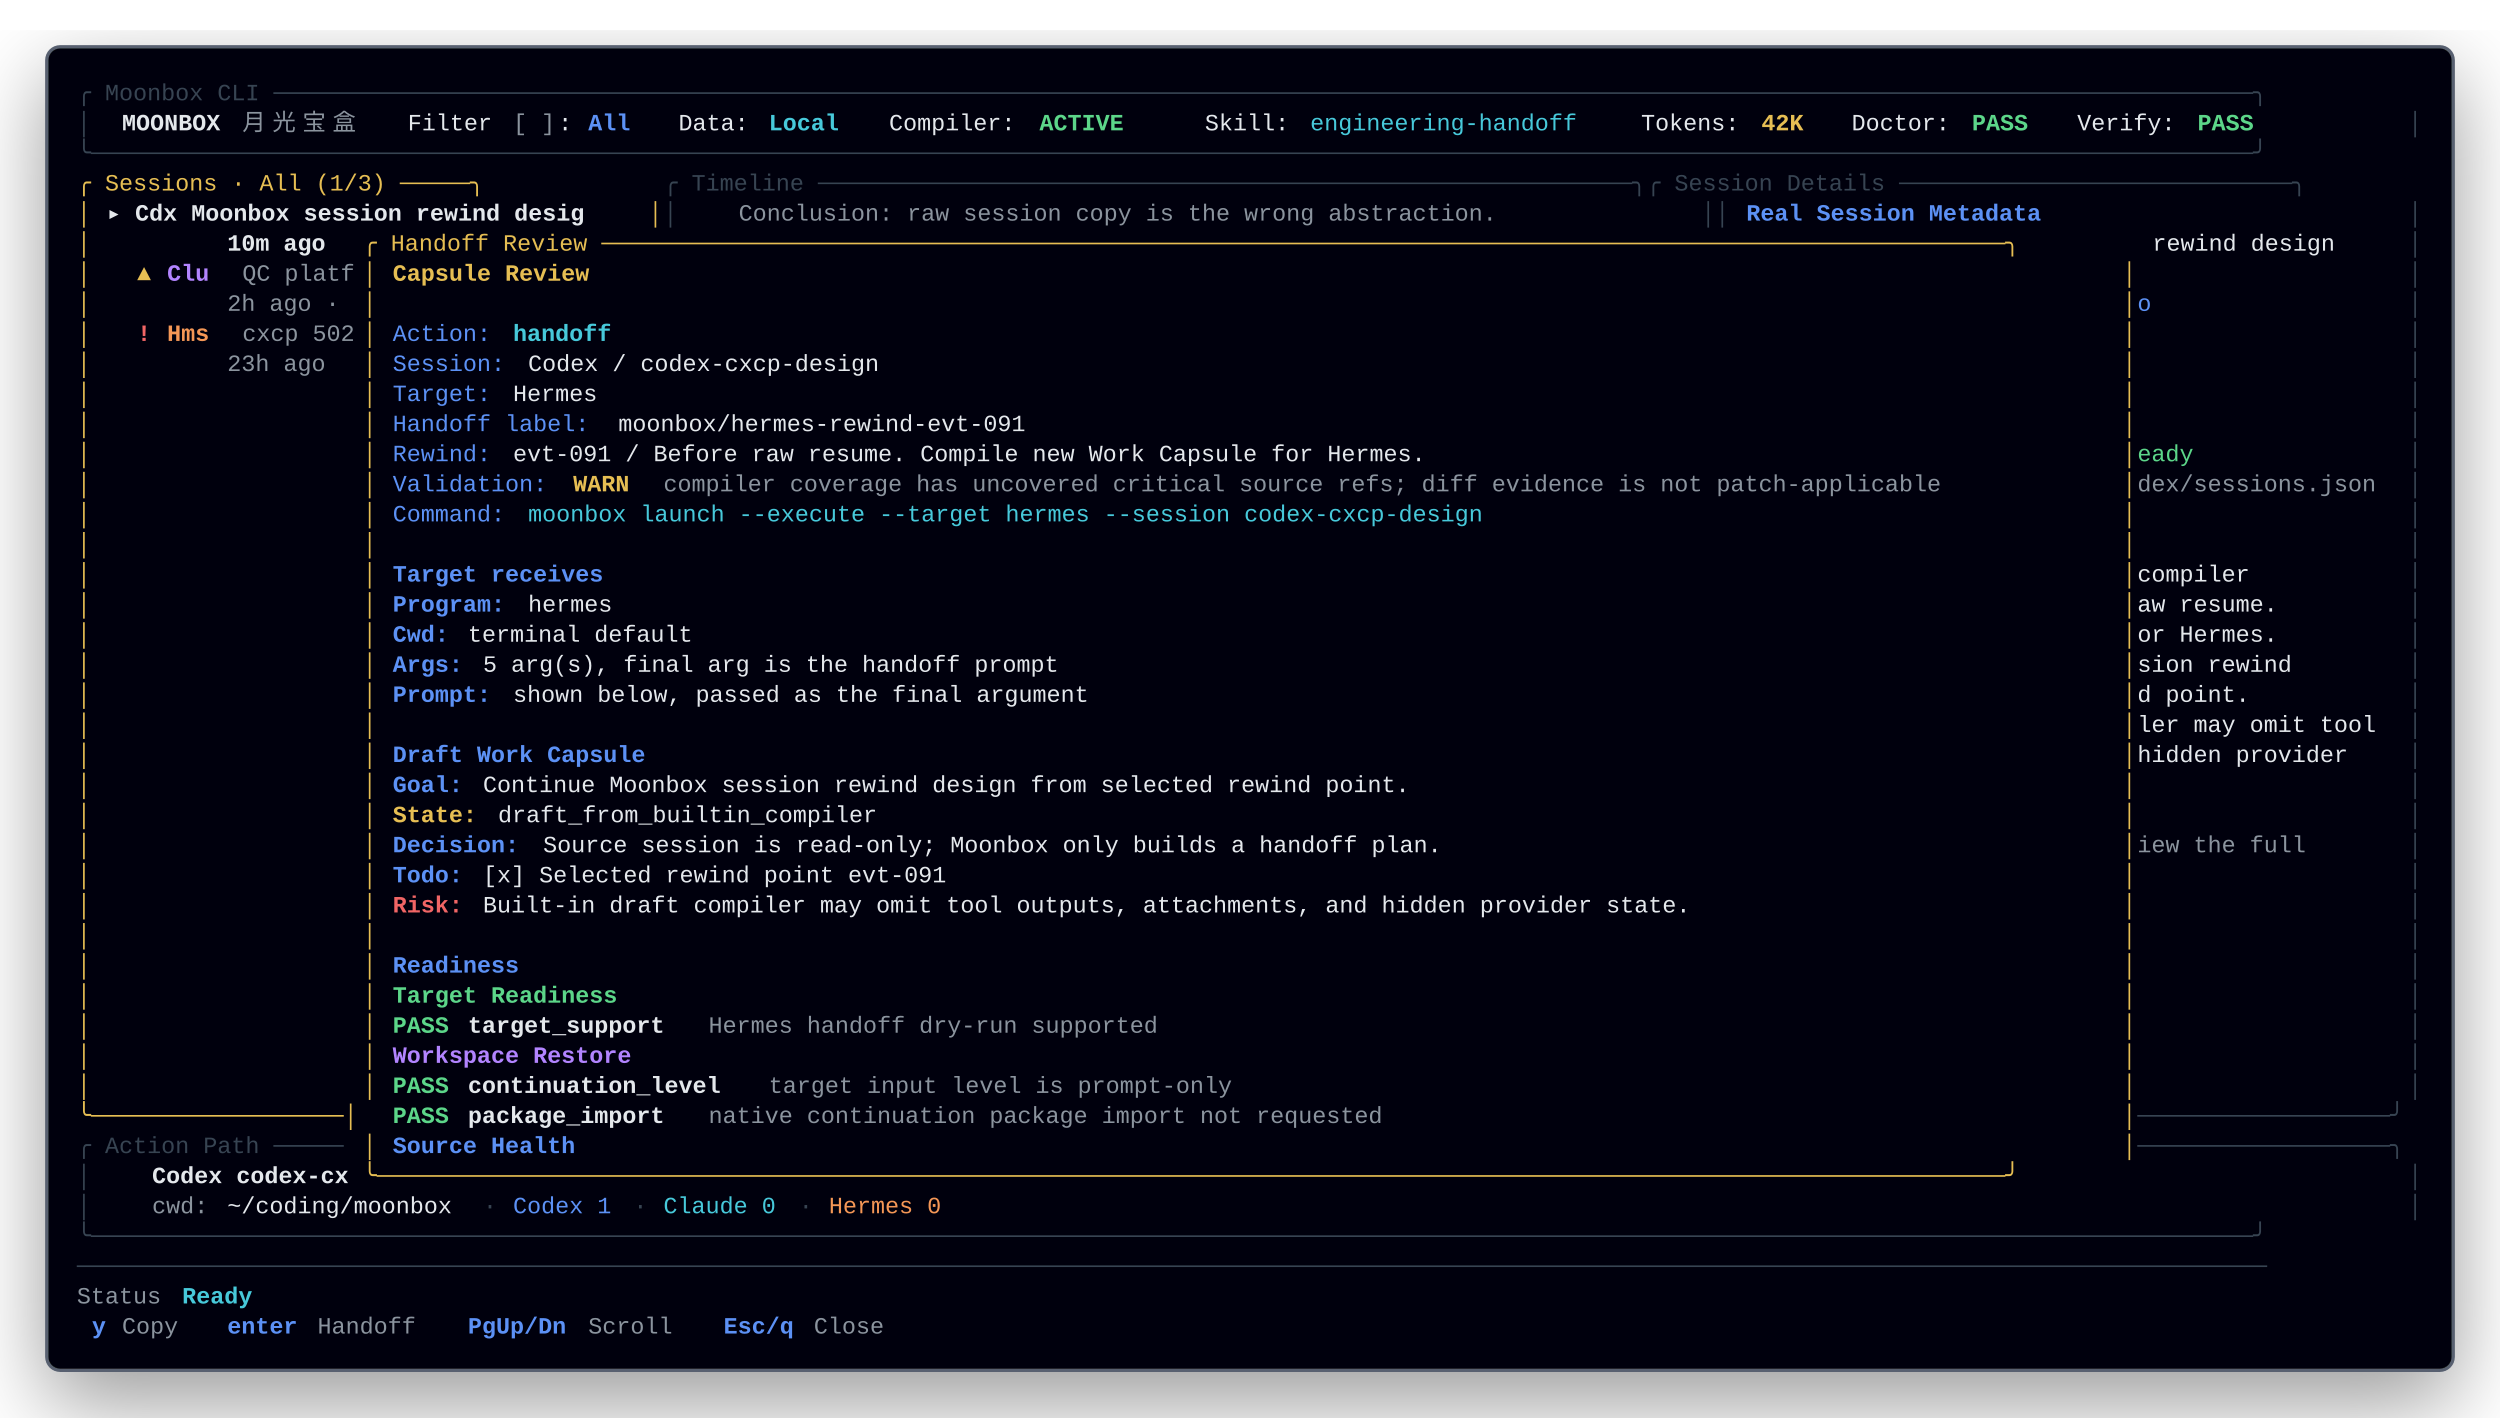
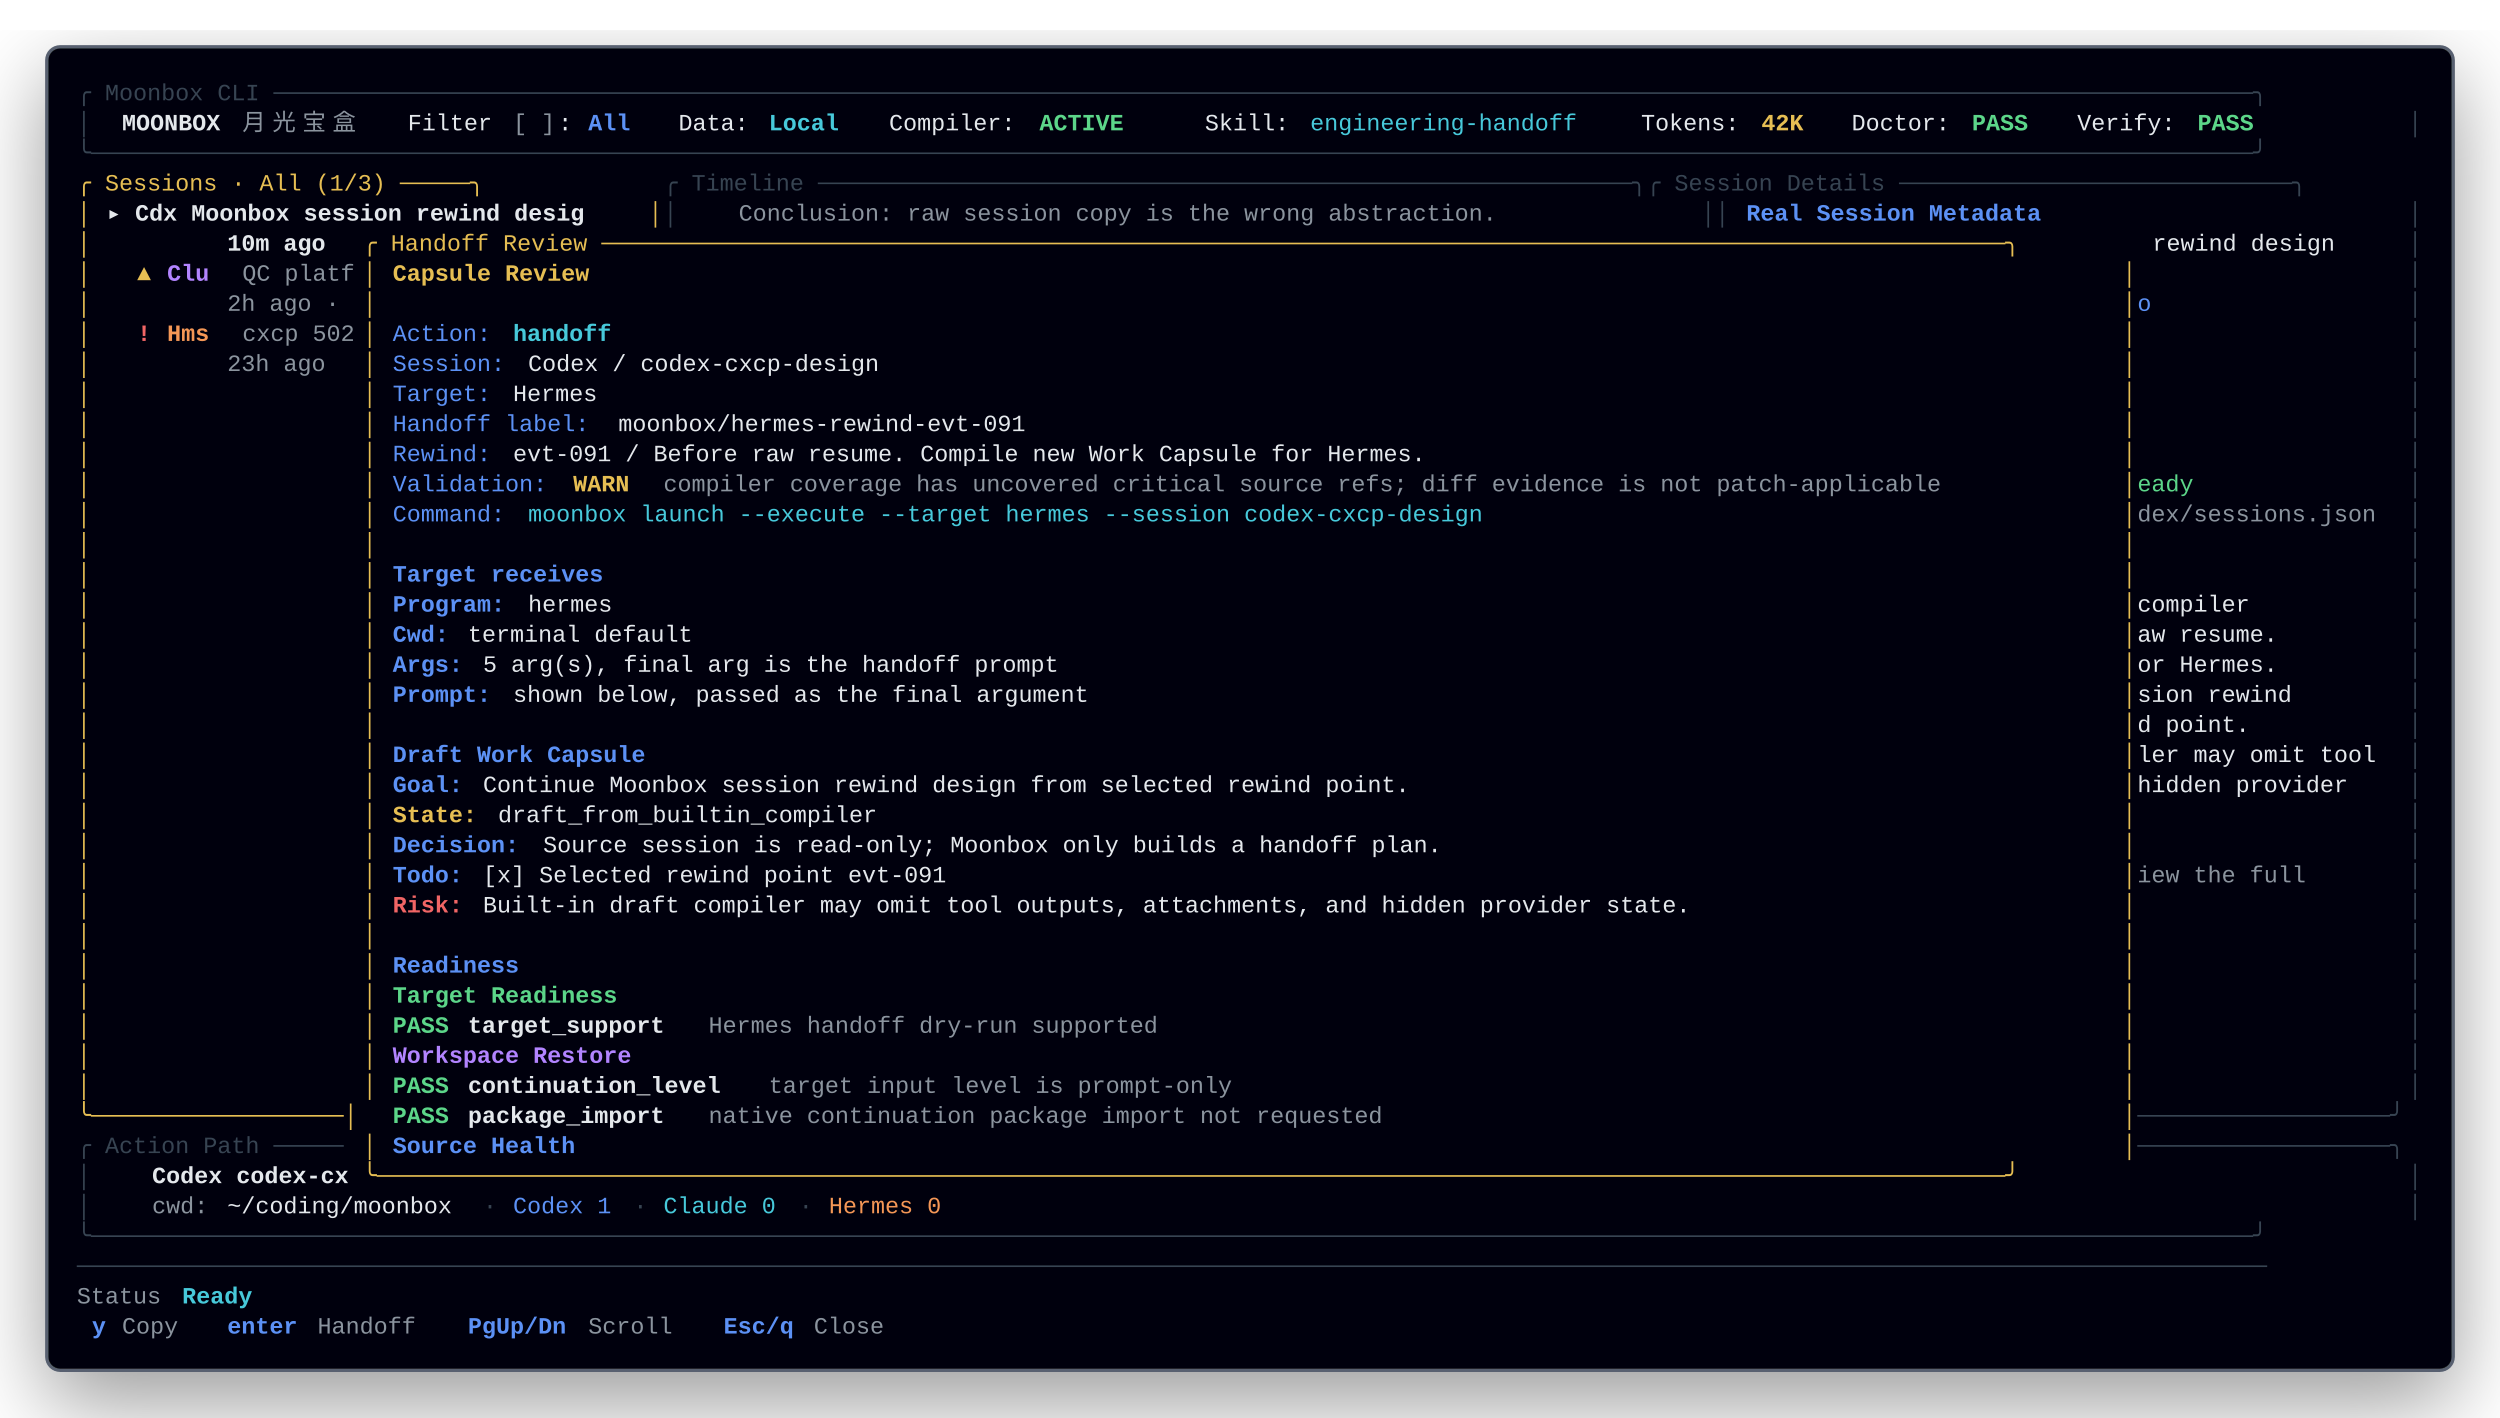
<svg xmlns="http://www.w3.org/2000/svg" width="1496" height="848" viewBox="0 0 1496 848" role="img" aria-labelledby="title desc">
  <defs>
    <filter id="shadow" x="-10%" y="-10%" width="120%" height="120%">
      <feDropShadow dx="0" dy="18" stdDeviation="26" flood-color="#000000" flood-opacity="0.40" />
    </filter>
    <style>
      .mono { font-family: ui-monospace, SFMono-Regular, Menlo, Monaco, Consolas, "Liberation Mono", monospace; white-space: pre; }
    </style>
  </defs>
  <rect x="28" y="28" width="1440" height="792" rx="8" fill="#050607" stroke="#58616f" stroke-width="2" filter="url(#shadow)" />
  <text x="46" y="60" class="mono" font-size="14" font-weight="500" fill="#374452">╭ Moonbox CLI ─────────────────────────────────────────────────────────────────────────────────────────────────────────────────────────────────────────────╮</text>
  <text x="46" y="78" class="mono" font-size="14" font-weight="500" fill="#374452">│</text>
  <text x="73" y="78" class="mono" font-size="14" font-weight="800" fill="#e4e8ec">MOONBOX</text>
  <text x="145" y="78" class="mono" font-size="14" font-weight="500" fill="#8b949e">月</text>
  <text x="163" y="78" class="mono" font-size="14" font-weight="500" fill="#8b949e">光</text>
  <text x="181" y="78" class="mono" font-size="14" font-weight="500" fill="#8b949e">宝</text>
  <text x="199" y="78" class="mono" font-size="14" font-weight="500" fill="#8b949e">盒</text>
  <text x="244" y="78" class="mono" font-size="14" font-weight="500" fill="#e4e8ec">Filter</text>
  <text x="307" y="78" class="mono" font-size="14" font-weight="500" fill="#8b949e">[ ]</text>
  <text x="334" y="78" class="mono" font-size="14" font-weight="500" fill="#e4e8ec">:</text>
  <text x="352" y="78" class="mono" font-size="14" font-weight="800" fill="#5c91f5">All</text>
  <text x="406" y="78" class="mono" font-size="14" font-weight="500" fill="#e4e8ec">Data:</text>
  <text x="460" y="78" class="mono" font-size="14" font-weight="800" fill="#47c9da">Local</text>
  <text x="532" y="78" class="mono" font-size="14" font-weight="500" fill="#e4e8ec">Compiler:</text>
  <text x="622" y="78" class="mono" font-size="14" font-weight="800" fill="#5cd689">ACTIVE</text>
  <text x="721" y="78" class="mono" font-size="14" font-weight="500" fill="#e4e8ec">Skill:</text>
  <text x="784" y="78" class="mono" font-size="14" font-weight="500" fill="#47c9da">engineering-handoff</text>
  <text x="982" y="78" class="mono" font-size="14" font-weight="500" fill="#e4e8ec">Tokens:</text>
  <text x="1054" y="78" class="mono" font-size="14" font-weight="800" fill="#e6be53">42K</text>
  <text x="1108" y="78" class="mono" font-size="14" font-weight="500" fill="#e4e8ec">Doctor:</text>
  <text x="1180" y="78" class="mono" font-size="14" font-weight="800" fill="#5cd689">PASS</text>
  <text x="1243" y="78" class="mono" font-size="14" font-weight="500" fill="#e4e8ec">Verify:</text>
  <text x="1315" y="78" class="mono" font-size="14" font-weight="800" fill="#5cd689">PASS</text>
  <text x="1441" y="78" class="mono" font-size="14" font-weight="500" fill="#374452">│</text>
  <text x="46" y="96" class="mono" font-size="14" font-weight="500" fill="#374452">╰──────────────────────────────────────────────────────────────────────────────────────────────────────────────────────────────────────────────────────────╯</text>
  <text x="46" y="114" class="mono" font-size="14" font-weight="500" fill="#e6be53">╭ Sessions · All (1/3)           ─────╮</text>
  <text x="397" y="114" class="mono" font-size="14" font-weight="500" fill="#374452">╭ Timeline ──────────────────────────────────────────────────────────╮╭ Session Details ────────────────────────────╮</text>
  <text x="46" y="132" class="mono" font-size="14" font-weight="500" fill="#e6be53">│</text>
  <text x="64" y="132" class="mono" font-size="14" font-weight="800" fill="#e4e8ec">▸ Cdx  Moonbox session rewind desig</text>
  <text x="388" y="132" class="mono" font-size="14" font-weight="500" fill="#e6be53">│</text>
  <text x="397" y="132" class="mono" font-size="14" font-weight="500" fill="#374452">│</text>
  <text x="442" y="132" class="mono" font-size="14" font-weight="500" fill="#8b949e">Conclusion: raw session copy is the wrong abstraction.</text>
  <text x="1018" y="132" class="mono" font-size="14" font-weight="500" fill="#374452">││</text>
  <text x="1045" y="132" class="mono" font-size="14" font-weight="800" fill="#5c91f5">Real Session Metadata</text>
  <text x="1441" y="132" class="mono" font-size="14" font-weight="500" fill="#374452">│</text>
  <text x="46" y="150" class="mono" font-size="14" font-weight="500" fill="#e6be53">│</text>
  <text x="136" y="150" class="mono" font-size="14" font-weight="800" fill="#e4e8ec">10m ago</text>
  <text x="217" y="150" class="mono" font-size="14" font-weight="500" fill="#e6be53">╭ Handoff Review ────────────────────────────────────────────────────────────────────────────────────────────────────╮</text>
  <text x="1288" y="150" class="mono" font-size="14" font-weight="500" fill="#e4e8ec">rewind design</text>
  <text x="1441" y="150" class="mono" font-size="14" font-weight="500" fill="#374452">│</text>
  <text x="46" y="168" class="mono" font-size="14" font-weight="500" fill="#e6be53">│</text>
  <text x="82" y="168" class="mono" font-size="14" font-weight="500" fill="#e6be53">▲</text>
  <text x="100" y="168" class="mono" font-size="14" font-weight="800" fill="#b284ff">Clu</text>
  <text x="145" y="168" class="mono" font-size="14" font-weight="500" fill="#8b949e">QC platf</text>
  <text x="217" y="168" class="mono" font-size="14" font-weight="500" fill="#e6be53">│</text>
  <text x="235" y="168" class="mono" font-size="14" font-weight="800" fill="#e6be53">Capsule Review</text>
  <text x="1270" y="168" class="mono" font-size="14" font-weight="500" fill="#e6be53">│</text>
  <text x="1441" y="168" class="mono" font-size="14" font-weight="500" fill="#374452">│</text>
  <text x="46" y="186" class="mono" font-size="14" font-weight="500" fill="#e6be53">│</text>
  <text x="136" y="186" class="mono" font-size="14" font-weight="500" fill="#8b949e">2h ago  ·</text>
  <text x="217" y="186" class="mono" font-size="14" font-weight="500" fill="#e6be53">│</text>
  <text x="1270" y="186" class="mono" font-size="14" font-weight="500" fill="#e6be53">│</text>
  <text x="1279" y="186" class="mono" font-size="14" font-weight="500" fill="#5c91f5">o</text>
  <text x="1441" y="186" class="mono" font-size="14" font-weight="500" fill="#374452">│</text>
  <text x="46" y="204" class="mono" font-size="14" font-weight="500" fill="#e6be53">│</text>
  <text x="82" y="204" class="mono" font-size="14" font-weight="800" fill="#f16565">!</text>
  <text x="100" y="204" class="mono" font-size="14" font-weight="800" fill="#f59756">Hms</text>
  <text x="145" y="204" class="mono" font-size="14" font-weight="500" fill="#8b949e">cxcp 502</text>
  <text x="217" y="204" class="mono" font-size="14" font-weight="500" fill="#e6be53">│</text>
  <text x="235" y="204" class="mono" font-size="14" font-weight="500" fill="#5c91f5">Action:</text>
  <text x="307" y="204" class="mono" font-size="14" font-weight="800" fill="#47c9da">handoff</text>
  <text x="1270" y="204" class="mono" font-size="14" font-weight="500" fill="#e6be53">│</text>
  <text x="1441" y="204" class="mono" font-size="14" font-weight="500" fill="#374452">│</text>
  <text x="46" y="222" class="mono" font-size="14" font-weight="500" fill="#e6be53">│</text>
  <text x="136" y="222" class="mono" font-size="14" font-weight="500" fill="#8b949e">23h ago</text>
  <text x="217" y="222" class="mono" font-size="14" font-weight="500" fill="#e6be53">│</text>
  <text x="235" y="222" class="mono" font-size="14" font-weight="500" fill="#5c91f5">Session:</text>
  <text x="316" y="222" class="mono" font-size="14" font-weight="500" fill="#e4e8ec">Codex / codex-cxcp-design</text>
  <text x="1270" y="222" class="mono" font-size="14" font-weight="500" fill="#e6be53">│</text>
  <text x="1441" y="222" class="mono" font-size="14" font-weight="500" fill="#374452">│</text>
  <text x="46" y="240" class="mono" font-size="14" font-weight="500" fill="#e6be53">│</text>
  <text x="217" y="240" class="mono" font-size="14" font-weight="500" fill="#e6be53">│</text>
  <text x="235" y="240" class="mono" font-size="14" font-weight="500" fill="#5c91f5">Target:</text>
  <text x="307" y="240" class="mono" font-size="14" font-weight="500" fill="#e4e8ec">Hermes</text>
  <text x="1270" y="240" class="mono" font-size="14" font-weight="500" fill="#e6be53">│</text>
  <text x="1441" y="240" class="mono" font-size="14" font-weight="500" fill="#374452">│</text>
  <text x="46" y="258" class="mono" font-size="14" font-weight="500" fill="#e6be53">│</text>
  <text x="217" y="258" class="mono" font-size="14" font-weight="500" fill="#e6be53">│</text>
  <text x="235" y="258" class="mono" font-size="14" font-weight="500" fill="#5c91f5">Handoff label:</text>
  <text x="370" y="258" class="mono" font-size="14" font-weight="500" fill="#e4e8ec">moonbox/hermes-rewind-evt-091</text>
  <text x="1270" y="258" class="mono" font-size="14" font-weight="500" fill="#e6be53">│</text>
  <text x="1441" y="258" class="mono" font-size="14" font-weight="500" fill="#374452">│</text>
  <text x="46" y="276" class="mono" font-size="14" font-weight="500" fill="#e6be53">│</text>
  <text x="217" y="276" class="mono" font-size="14" font-weight="500" fill="#e6be53">│</text>
  <text x="235" y="276" class="mono" font-size="14" font-weight="500" fill="#5c91f5">Rewind:</text>
  <text x="307" y="276" class="mono" font-size="14" font-weight="500" fill="#e4e8ec">evt-091 / Before raw resume. Compile new Work Capsule for Hermes.</text>
  <text x="1270" y="276" class="mono" font-size="14" font-weight="500" fill="#e6be53">│</text>
-   <text x="1279" y="276" class="mono" font-size="14" font-weight="500" fill="#5cd689">eady</text>
  <text x="1441" y="276" class="mono" font-size="14" font-weight="500" fill="#374452">│</text>
  <text x="46" y="294" class="mono" font-size="14" font-weight="500" fill="#e6be53">│</text>
  <text x="217" y="294" class="mono" font-size="14" font-weight="500" fill="#e6be53">│</text>
  <text x="235" y="294" class="mono" font-size="14" font-weight="500" fill="#5c91f5">Validation:</text>
  <text x="343" y="294" class="mono" font-size="14" font-weight="800" fill="#e6be53">WARN</text>
  <text x="397" y="294" class="mono" font-size="14" font-weight="500" fill="#8b949e">compiler coverage has uncovered critical source refs; diff evidence is not patch-applicable</text>
  <text x="1270" y="294" class="mono" font-size="14" font-weight="500" fill="#e6be53">│</text>
-   <text x="1279" y="294" class="mono" font-size="14" font-weight="500" fill="#8b949e">dex/sessions.json</text>
+   <text x="1279" y="294" class="mono" font-size="14" font-weight="500" fill="#5cd689">eady</text>
  <text x="1441" y="294" class="mono" font-size="14" font-weight="500" fill="#374452">│</text>
  <text x="46" y="312" class="mono" font-size="14" font-weight="500" fill="#e6be53">│</text>
  <text x="217" y="312" class="mono" font-size="14" font-weight="500" fill="#e6be53">│</text>
  <text x="235" y="312" class="mono" font-size="14" font-weight="500" fill="#5c91f5">Command:</text>
  <text x="316" y="312" class="mono" font-size="14" font-weight="500" fill="#47c9da">moonbox launch --execute --target hermes --session codex-cxcp-design</text>
  <text x="1270" y="312" class="mono" font-size="14" font-weight="500" fill="#e6be53">│</text>
+   <text x="1279" y="312" class="mono" font-size="14" font-weight="500" fill="#8b949e">dex/sessions.json</text>
  <text x="1441" y="312" class="mono" font-size="14" font-weight="500" fill="#374452">│</text>
  <text x="46" y="330" class="mono" font-size="14" font-weight="500" fill="#e6be53">│</text>
  <text x="217" y="330" class="mono" font-size="14" font-weight="500" fill="#e6be53">│</text>
  <text x="1270" y="330" class="mono" font-size="14" font-weight="500" fill="#e6be53">│</text>
  <text x="1441" y="330" class="mono" font-size="14" font-weight="500" fill="#374452">│</text>
  <text x="46" y="348" class="mono" font-size="14" font-weight="500" fill="#e6be53">│</text>
  <text x="217" y="348" class="mono" font-size="14" font-weight="500" fill="#e6be53">│</text>
  <text x="235" y="348" class="mono" font-size="14" font-weight="800" fill="#5c91f5">Target receives</text>
  <text x="1270" y="348" class="mono" font-size="14" font-weight="500" fill="#e6be53">│</text>
-   <text x="1279" y="348" class="mono" font-size="14" font-weight="500" fill="#e4e8ec">compiler</text>
  <text x="1441" y="348" class="mono" font-size="14" font-weight="500" fill="#374452">│</text>
  <text x="46" y="366" class="mono" font-size="14" font-weight="500" fill="#e6be53">│</text>
  <text x="217" y="366" class="mono" font-size="14" font-weight="500" fill="#e6be53">│</text>
  <text x="235" y="366" class="mono" font-size="14" font-weight="800" fill="#5c91f5">Program:</text>
  <text x="316" y="366" class="mono" font-size="14" font-weight="500" fill="#e4e8ec">hermes</text>
  <text x="1270" y="366" class="mono" font-size="14" font-weight="500" fill="#e6be53">│</text>
-   <text x="1279" y="366" class="mono" font-size="14" font-weight="500" fill="#e4e8ec">aw resume.</text>
+   <text x="1279" y="366" class="mono" font-size="14" font-weight="500" fill="#e4e8ec">compiler</text>
  <text x="1441" y="366" class="mono" font-size="14" font-weight="500" fill="#374452">│</text>
  <text x="46" y="384" class="mono" font-size="14" font-weight="500" fill="#e6be53">│</text>
  <text x="217" y="384" class="mono" font-size="14" font-weight="500" fill="#e6be53">│</text>
  <text x="235" y="384" class="mono" font-size="14" font-weight="800" fill="#5c91f5">Cwd:</text>
  <text x="280" y="384" class="mono" font-size="14" font-weight="500" fill="#e4e8ec">terminal default</text>
  <text x="1270" y="384" class="mono" font-size="14" font-weight="500" fill="#e6be53">│</text>
-   <text x="1279" y="384" class="mono" font-size="14" font-weight="500" fill="#e4e8ec">or Hermes.</text>
+   <text x="1279" y="384" class="mono" font-size="14" font-weight="500" fill="#e4e8ec">aw resume.</text>
  <text x="1441" y="384" class="mono" font-size="14" font-weight="500" fill="#374452">│</text>
  <text x="46" y="402" class="mono" font-size="14" font-weight="500" fill="#e6be53">│</text>
  <text x="217" y="402" class="mono" font-size="14" font-weight="500" fill="#e6be53">│</text>
  <text x="235" y="402" class="mono" font-size="14" font-weight="800" fill="#5c91f5">Args:</text>
  <text x="289" y="402" class="mono" font-size="14" font-weight="500" fill="#e4e8ec">5 arg(s), final arg is the handoff prompt</text>
  <text x="1270" y="402" class="mono" font-size="14" font-weight="500" fill="#e6be53">│</text>
-   <text x="1279" y="402" class="mono" font-size="14" font-weight="500" fill="#e4e8ec">sion rewind</text>
+   <text x="1279" y="402" class="mono" font-size="14" font-weight="500" fill="#e4e8ec">or Hermes.</text>
  <text x="1441" y="402" class="mono" font-size="14" font-weight="500" fill="#374452">│</text>
  <text x="46" y="420" class="mono" font-size="14" font-weight="500" fill="#e6be53">│</text>
  <text x="217" y="420" class="mono" font-size="14" font-weight="500" fill="#e6be53">│</text>
  <text x="235" y="420" class="mono" font-size="14" font-weight="800" fill="#5c91f5">Prompt:</text>
  <text x="307" y="420" class="mono" font-size="14" font-weight="500" fill="#e4e8ec">shown below, passed as the final argument</text>
  <text x="1270" y="420" class="mono" font-size="14" font-weight="500" fill="#e6be53">│</text>
-   <text x="1279" y="420" class="mono" font-size="14" font-weight="500" fill="#e4e8ec">d point.</text>
+   <text x="1279" y="420" class="mono" font-size="14" font-weight="500" fill="#e4e8ec">sion rewind</text>
  <text x="1441" y="420" class="mono" font-size="14" font-weight="500" fill="#374452">│</text>
  <text x="46" y="438" class="mono" font-size="14" font-weight="500" fill="#e6be53">│</text>
  <text x="217" y="438" class="mono" font-size="14" font-weight="500" fill="#e6be53">│</text>
  <text x="1270" y="438" class="mono" font-size="14" font-weight="500" fill="#e6be53">│</text>
-   <text x="1279" y="438" class="mono" font-size="14" font-weight="500" fill="#e4e8ec">ler may omit tool</text>
+   <text x="1279" y="438" class="mono" font-size="14" font-weight="500" fill="#e4e8ec">d point.</text>
  <text x="1441" y="438" class="mono" font-size="14" font-weight="500" fill="#374452">│</text>
  <text x="46" y="456" class="mono" font-size="14" font-weight="500" fill="#e6be53">│</text>
  <text x="217" y="456" class="mono" font-size="14" font-weight="500" fill="#e6be53">│</text>
  <text x="235" y="456" class="mono" font-size="14" font-weight="800" fill="#5c91f5">Draft Work Capsule</text>
  <text x="1270" y="456" class="mono" font-size="14" font-weight="500" fill="#e6be53">│</text>
-   <text x="1279" y="456" class="mono" font-size="14" font-weight="500" fill="#e4e8ec">hidden provider</text>
+   <text x="1279" y="456" class="mono" font-size="14" font-weight="500" fill="#e4e8ec">ler may omit tool</text>
  <text x="1441" y="456" class="mono" font-size="14" font-weight="500" fill="#374452">│</text>
  <text x="46" y="474" class="mono" font-size="14" font-weight="500" fill="#e6be53">│</text>
  <text x="217" y="474" class="mono" font-size="14" font-weight="500" fill="#e6be53">│</text>
  <text x="235" y="474" class="mono" font-size="14" font-weight="800" fill="#5c91f5">Goal:</text>
  <text x="289" y="474" class="mono" font-size="14" font-weight="500" fill="#e4e8ec">Continue Moonbox session rewind design from selected rewind point.</text>
  <text x="1270" y="474" class="mono" font-size="14" font-weight="500" fill="#e6be53">│</text>
+   <text x="1279" y="474" class="mono" font-size="14" font-weight="500" fill="#e4e8ec">hidden provider</text>
  <text x="1441" y="474" class="mono" font-size="14" font-weight="500" fill="#374452">│</text>
  <text x="46" y="492" class="mono" font-size="14" font-weight="500" fill="#e6be53">│</text>
  <text x="217" y="492" class="mono" font-size="14" font-weight="500" fill="#e6be53">│</text>
  <text x="235" y="492" class="mono" font-size="14" font-weight="800" fill="#e6be53">State:</text>
  <text x="298" y="492" class="mono" font-size="14" font-weight="500" fill="#e4e8ec">draft_from_builtin_compiler</text>
  <text x="1270" y="492" class="mono" font-size="14" font-weight="500" fill="#e6be53">│</text>
  <text x="1441" y="492" class="mono" font-size="14" font-weight="500" fill="#374452">│</text>
  <text x="46" y="510" class="mono" font-size="14" font-weight="500" fill="#e6be53">│</text>
  <text x="217" y="510" class="mono" font-size="14" font-weight="500" fill="#e6be53">│</text>
  <text x="235" y="510" class="mono" font-size="14" font-weight="800" fill="#5c91f5">Decision:</text>
  <text x="325" y="510" class="mono" font-size="14" font-weight="500" fill="#e4e8ec">Source session is read-only; Moonbox only builds a handoff plan.</text>
  <text x="1270" y="510" class="mono" font-size="14" font-weight="500" fill="#e6be53">│</text>
-   <text x="1279" y="510" class="mono" font-size="14" font-weight="500" fill="#8b949e">iew the full</text>
  <text x="1441" y="510" class="mono" font-size="14" font-weight="500" fill="#374452">│</text>
  <text x="46" y="528" class="mono" font-size="14" font-weight="500" fill="#e6be53">│</text>
  <text x="217" y="528" class="mono" font-size="14" font-weight="500" fill="#e6be53">│</text>
  <text x="235" y="528" class="mono" font-size="14" font-weight="800" fill="#5c91f5">Todo:</text>
  <text x="289" y="528" class="mono" font-size="14" font-weight="500" fill="#e4e8ec">[x] Selected rewind point evt-091</text>
  <text x="1270" y="528" class="mono" font-size="14" font-weight="500" fill="#e6be53">│</text>
+   <text x="1279" y="528" class="mono" font-size="14" font-weight="500" fill="#8b949e">iew the full</text>
  <text x="1441" y="528" class="mono" font-size="14" font-weight="500" fill="#374452">│</text>
  <text x="46" y="546" class="mono" font-size="14" font-weight="500" fill="#e6be53">│</text>
  <text x="217" y="546" class="mono" font-size="14" font-weight="500" fill="#e6be53">│</text>
  <text x="235" y="546" class="mono" font-size="14" font-weight="800" fill="#f16565">Risk:</text>
  <text x="289" y="546" class="mono" font-size="14" font-weight="500" fill="#e4e8ec">Built-in draft compiler may omit tool outputs, attachments, and hidden provider state.</text>
  <text x="1270" y="546" class="mono" font-size="14" font-weight="500" fill="#e6be53">│</text>
  <text x="1441" y="546" class="mono" font-size="14" font-weight="500" fill="#374452">│</text>
  <text x="46" y="564" class="mono" font-size="14" font-weight="500" fill="#e6be53">│</text>
  <text x="217" y="564" class="mono" font-size="14" font-weight="500" fill="#e6be53">│</text>
  <text x="1270" y="564" class="mono" font-size="14" font-weight="500" fill="#e6be53">│</text>
  <text x="1441" y="564" class="mono" font-size="14" font-weight="500" fill="#374452">│</text>
  <text x="46" y="582" class="mono" font-size="14" font-weight="500" fill="#e6be53">│</text>
  <text x="217" y="582" class="mono" font-size="14" font-weight="500" fill="#e6be53">│</text>
  <text x="235" y="582" class="mono" font-size="14" font-weight="800" fill="#5c91f5">Readiness</text>
  <text x="1270" y="582" class="mono" font-size="14" font-weight="500" fill="#e6be53">│</text>
  <text x="1441" y="582" class="mono" font-size="14" font-weight="500" fill="#374452">│</text>
  <text x="46" y="600" class="mono" font-size="14" font-weight="500" fill="#e6be53">│</text>
  <text x="217" y="600" class="mono" font-size="14" font-weight="500" fill="#e6be53">│</text>
  <text x="235" y="600" class="mono" font-size="14" font-weight="800" fill="#5cd689">Target Readiness</text>
  <text x="1270" y="600" class="mono" font-size="14" font-weight="500" fill="#e6be53">│</text>
  <text x="1441" y="600" class="mono" font-size="14" font-weight="500" fill="#374452">│</text>
  <text x="46" y="618" class="mono" font-size="14" font-weight="500" fill="#e6be53">│</text>
  <text x="217" y="618" class="mono" font-size="14" font-weight="500" fill="#e6be53">│</text>
  <text x="235" y="618" class="mono" font-size="14" font-weight="800" fill="#5cd689">PASS</text>
  <text x="280" y="618" class="mono" font-size="14" font-weight="800" fill="#e4e8ec">target_support</text>
  <text x="424" y="618" class="mono" font-size="14" font-weight="500" fill="#8b949e">Hermes handoff dry-run supported</text>
  <text x="1270" y="618" class="mono" font-size="14" font-weight="500" fill="#e6be53">│</text>
  <text x="1441" y="618" class="mono" font-size="14" font-weight="500" fill="#374452">│</text>
  <text x="46" y="636" class="mono" font-size="14" font-weight="500" fill="#e6be53">│</text>
  <text x="217" y="636" class="mono" font-size="14" font-weight="500" fill="#e6be53">│</text>
  <text x="235" y="636" class="mono" font-size="14" font-weight="800" fill="#b284ff">Workspace Restore</text>
  <text x="1270" y="636" class="mono" font-size="14" font-weight="500" fill="#e6be53">│</text>
  <text x="1441" y="636" class="mono" font-size="14" font-weight="500" fill="#374452">│</text>
  <text x="46" y="654" class="mono" font-size="14" font-weight="500" fill="#e6be53">│</text>
  <text x="217" y="654" class="mono" font-size="14" font-weight="500" fill="#e6be53">│</text>
  <text x="235" y="654" class="mono" font-size="14" font-weight="800" fill="#5cd689">PASS</text>
  <text x="280" y="654" class="mono" font-size="14" font-weight="800" fill="#e4e8ec">continuation_level</text>
  <text x="460" y="654" class="mono" font-size="14" font-weight="500" fill="#8b949e">target input level is prompt-only</text>
  <text x="1270" y="654" class="mono" font-size="14" font-weight="500" fill="#e6be53">│</text>
  <text x="1441" y="654" class="mono" font-size="14" font-weight="500" fill="#374452">│</text>
  <text x="46" y="672" class="mono" font-size="14" font-weight="500" fill="#e6be53">╰──────────────────│</text>
  <text x="235" y="672" class="mono" font-size="14" font-weight="800" fill="#5cd689">PASS</text>
  <text x="280" y="672" class="mono" font-size="14" font-weight="800" fill="#e4e8ec">package_import</text>
  <text x="424" y="672" class="mono" font-size="14" font-weight="500" fill="#8b949e">native continuation package import not requested</text>
  <text x="1270" y="672" class="mono" font-size="14" font-weight="500" fill="#e6be53">│</text>
  <text x="1279" y="672" class="mono" font-size="14" font-weight="500" fill="#374452">──────────────────╯</text>
  <text x="46" y="690" class="mono" font-size="14" font-weight="500" fill="#374452">╭ Action Path ─────</text>
  <text x="217" y="690" class="mono" font-size="14" font-weight="500" fill="#e6be53">│</text>
  <text x="235" y="690" class="mono" font-size="14" font-weight="800" fill="#5c91f5">Source Health</text>
  <text x="1270" y="690" class="mono" font-size="14" font-weight="500" fill="#e6be53">│</text>
  <text x="1279" y="690" class="mono" font-size="14" font-weight="500" fill="#374452">──────────────────╮</text>
  <text x="46" y="708" class="mono" font-size="14" font-weight="500" fill="#374452">│</text>
  <text x="91" y="708" class="mono" font-size="14" font-weight="800" fill="#e4e8ec">Codex codex-cx</text>
  <text x="217" y="708" class="mono" font-size="14" font-weight="500" fill="#e6be53">╰────────────────────────────────────────────────────────────────────────────────────────────────────────────────────╯</text>
  <text x="1441" y="708" class="mono" font-size="14" font-weight="500" fill="#374452">│</text>
  <text x="46" y="726" class="mono" font-size="14" font-weight="500" fill="#374452">│</text>
  <text x="91" y="726" class="mono" font-size="14" font-weight="500" fill="#8b949e">cwd:</text>
  <text x="136" y="726" class="mono" font-size="14" font-weight="500" fill="#e4e8ec">~/coding/moonbox</text>
  <text x="289" y="726" class="mono" font-size="14" font-weight="500" fill="#374452">·</text>
  <text x="307" y="726" class="mono" font-size="14" font-weight="500" fill="#5c91f5">Codex 1</text>
  <text x="379" y="726" class="mono" font-size="14" font-weight="500" fill="#374452">·</text>
  <text x="397" y="726" class="mono" font-size="14" font-weight="500" fill="#47c9da">Claude 0</text>
  <text x="478" y="726" class="mono" font-size="14" font-weight="500" fill="#374452">·</text>
  <text x="496" y="726" class="mono" font-size="14" font-weight="500" fill="#f59756">Hermes 0</text>
  <text x="1441" y="726" class="mono" font-size="14" font-weight="500" fill="#374452">│</text>
  <text x="46" y="744" class="mono" font-size="14" font-weight="500" fill="#374452">╰──────────────────────────────────────────────────────────────────────────────────────────────────────────────────────────────────────────────────────────╯</text>
  <text x="46" y="762" class="mono" font-size="14" font-weight="500" fill="#374452">────────────────────────────────────────────────────────────────────────────────────────────────────────────────────────────────────────────────────────────</text>
  <text x="46" y="780" class="mono" font-size="14" font-weight="500" fill="#8b949e">Status</text>
  <text x="109" y="780" class="mono" font-size="14" font-weight="800" fill="#47c9da">Ready</text>
  <text x="55" y="798" class="mono" font-size="14" font-weight="800" fill="#5c91f5">y</text>
  <text x="73" y="798" class="mono" font-size="14" font-weight="500" fill="#8b949e">Copy</text>
  <text x="136" y="798" class="mono" font-size="14" font-weight="800" fill="#5c91f5">enter</text>
  <text x="190" y="798" class="mono" font-size="14" font-weight="500" fill="#8b949e">Handoff</text>
  <text x="280" y="798" class="mono" font-size="14" font-weight="800" fill="#5c91f5">PgUp/Dn</text>
  <text x="352" y="798" class="mono" font-size="14" font-weight="500" fill="#8b949e">Scroll</text>
  <text x="433" y="798" class="mono" font-size="14" font-weight="800" fill="#5c91f5">Esc/q</text>
  <text x="487" y="798" class="mono" font-size="14" font-weight="500" fill="#8b949e">Close</text>
</svg>
